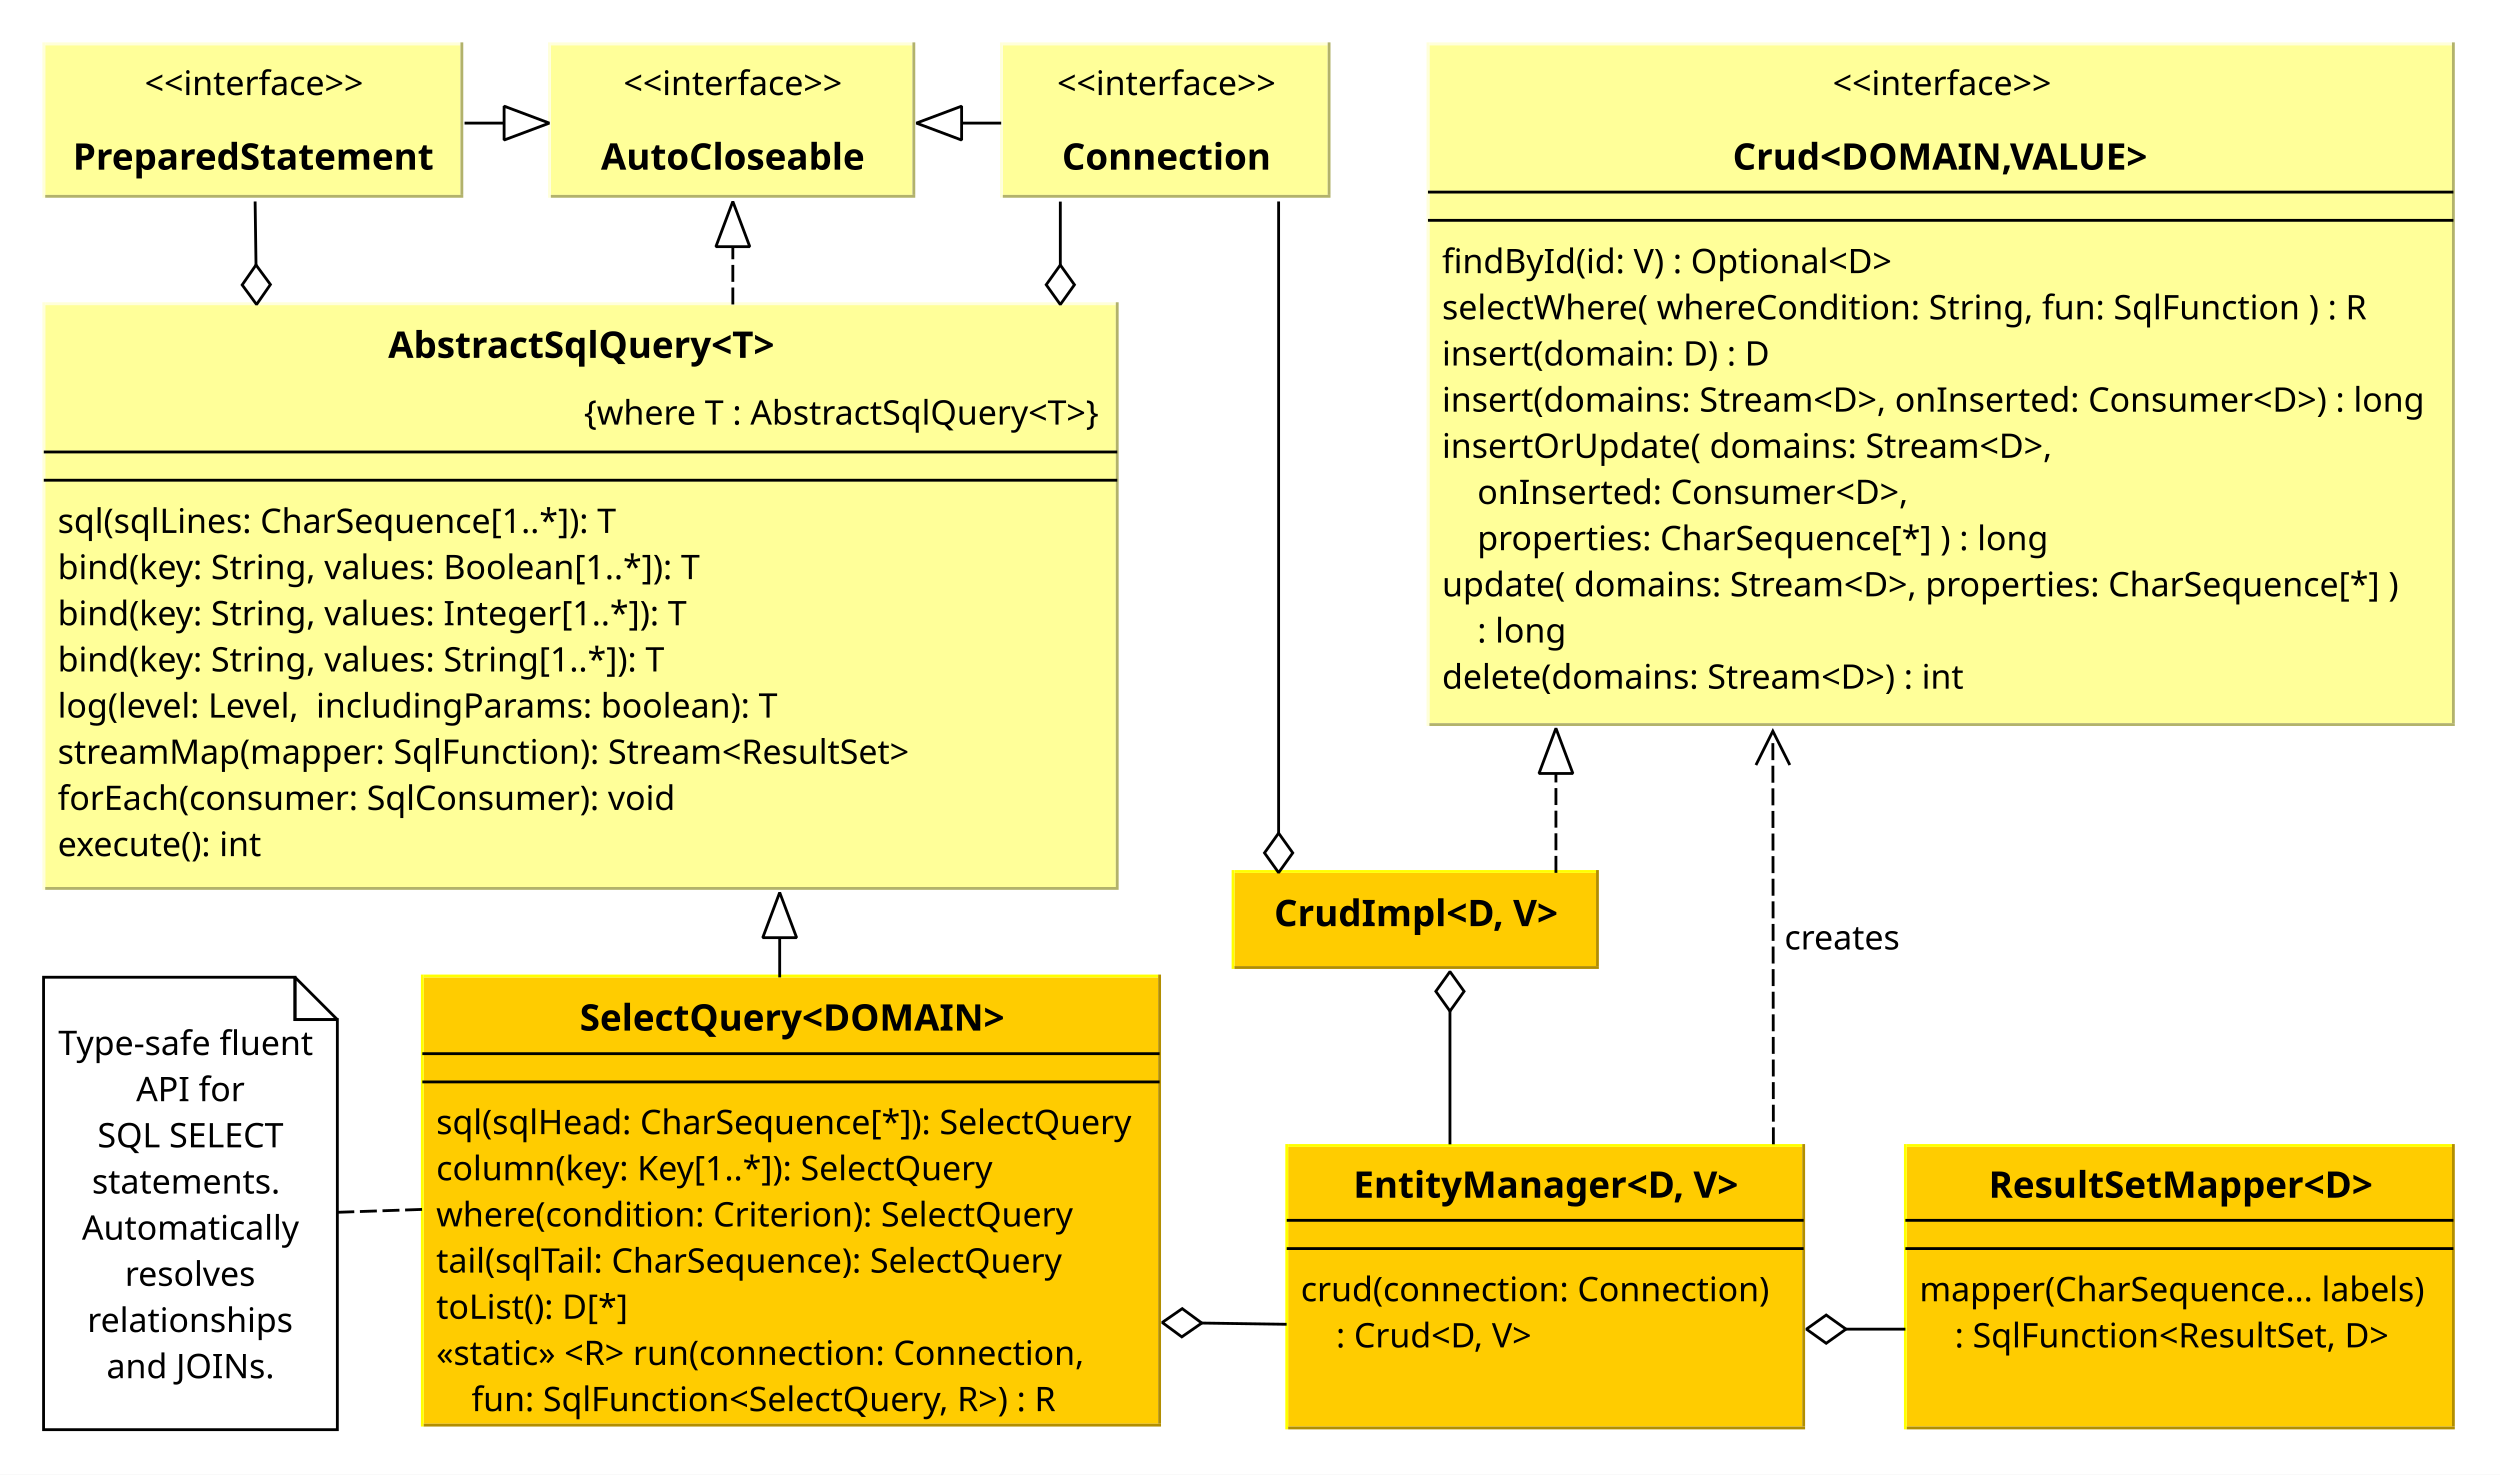
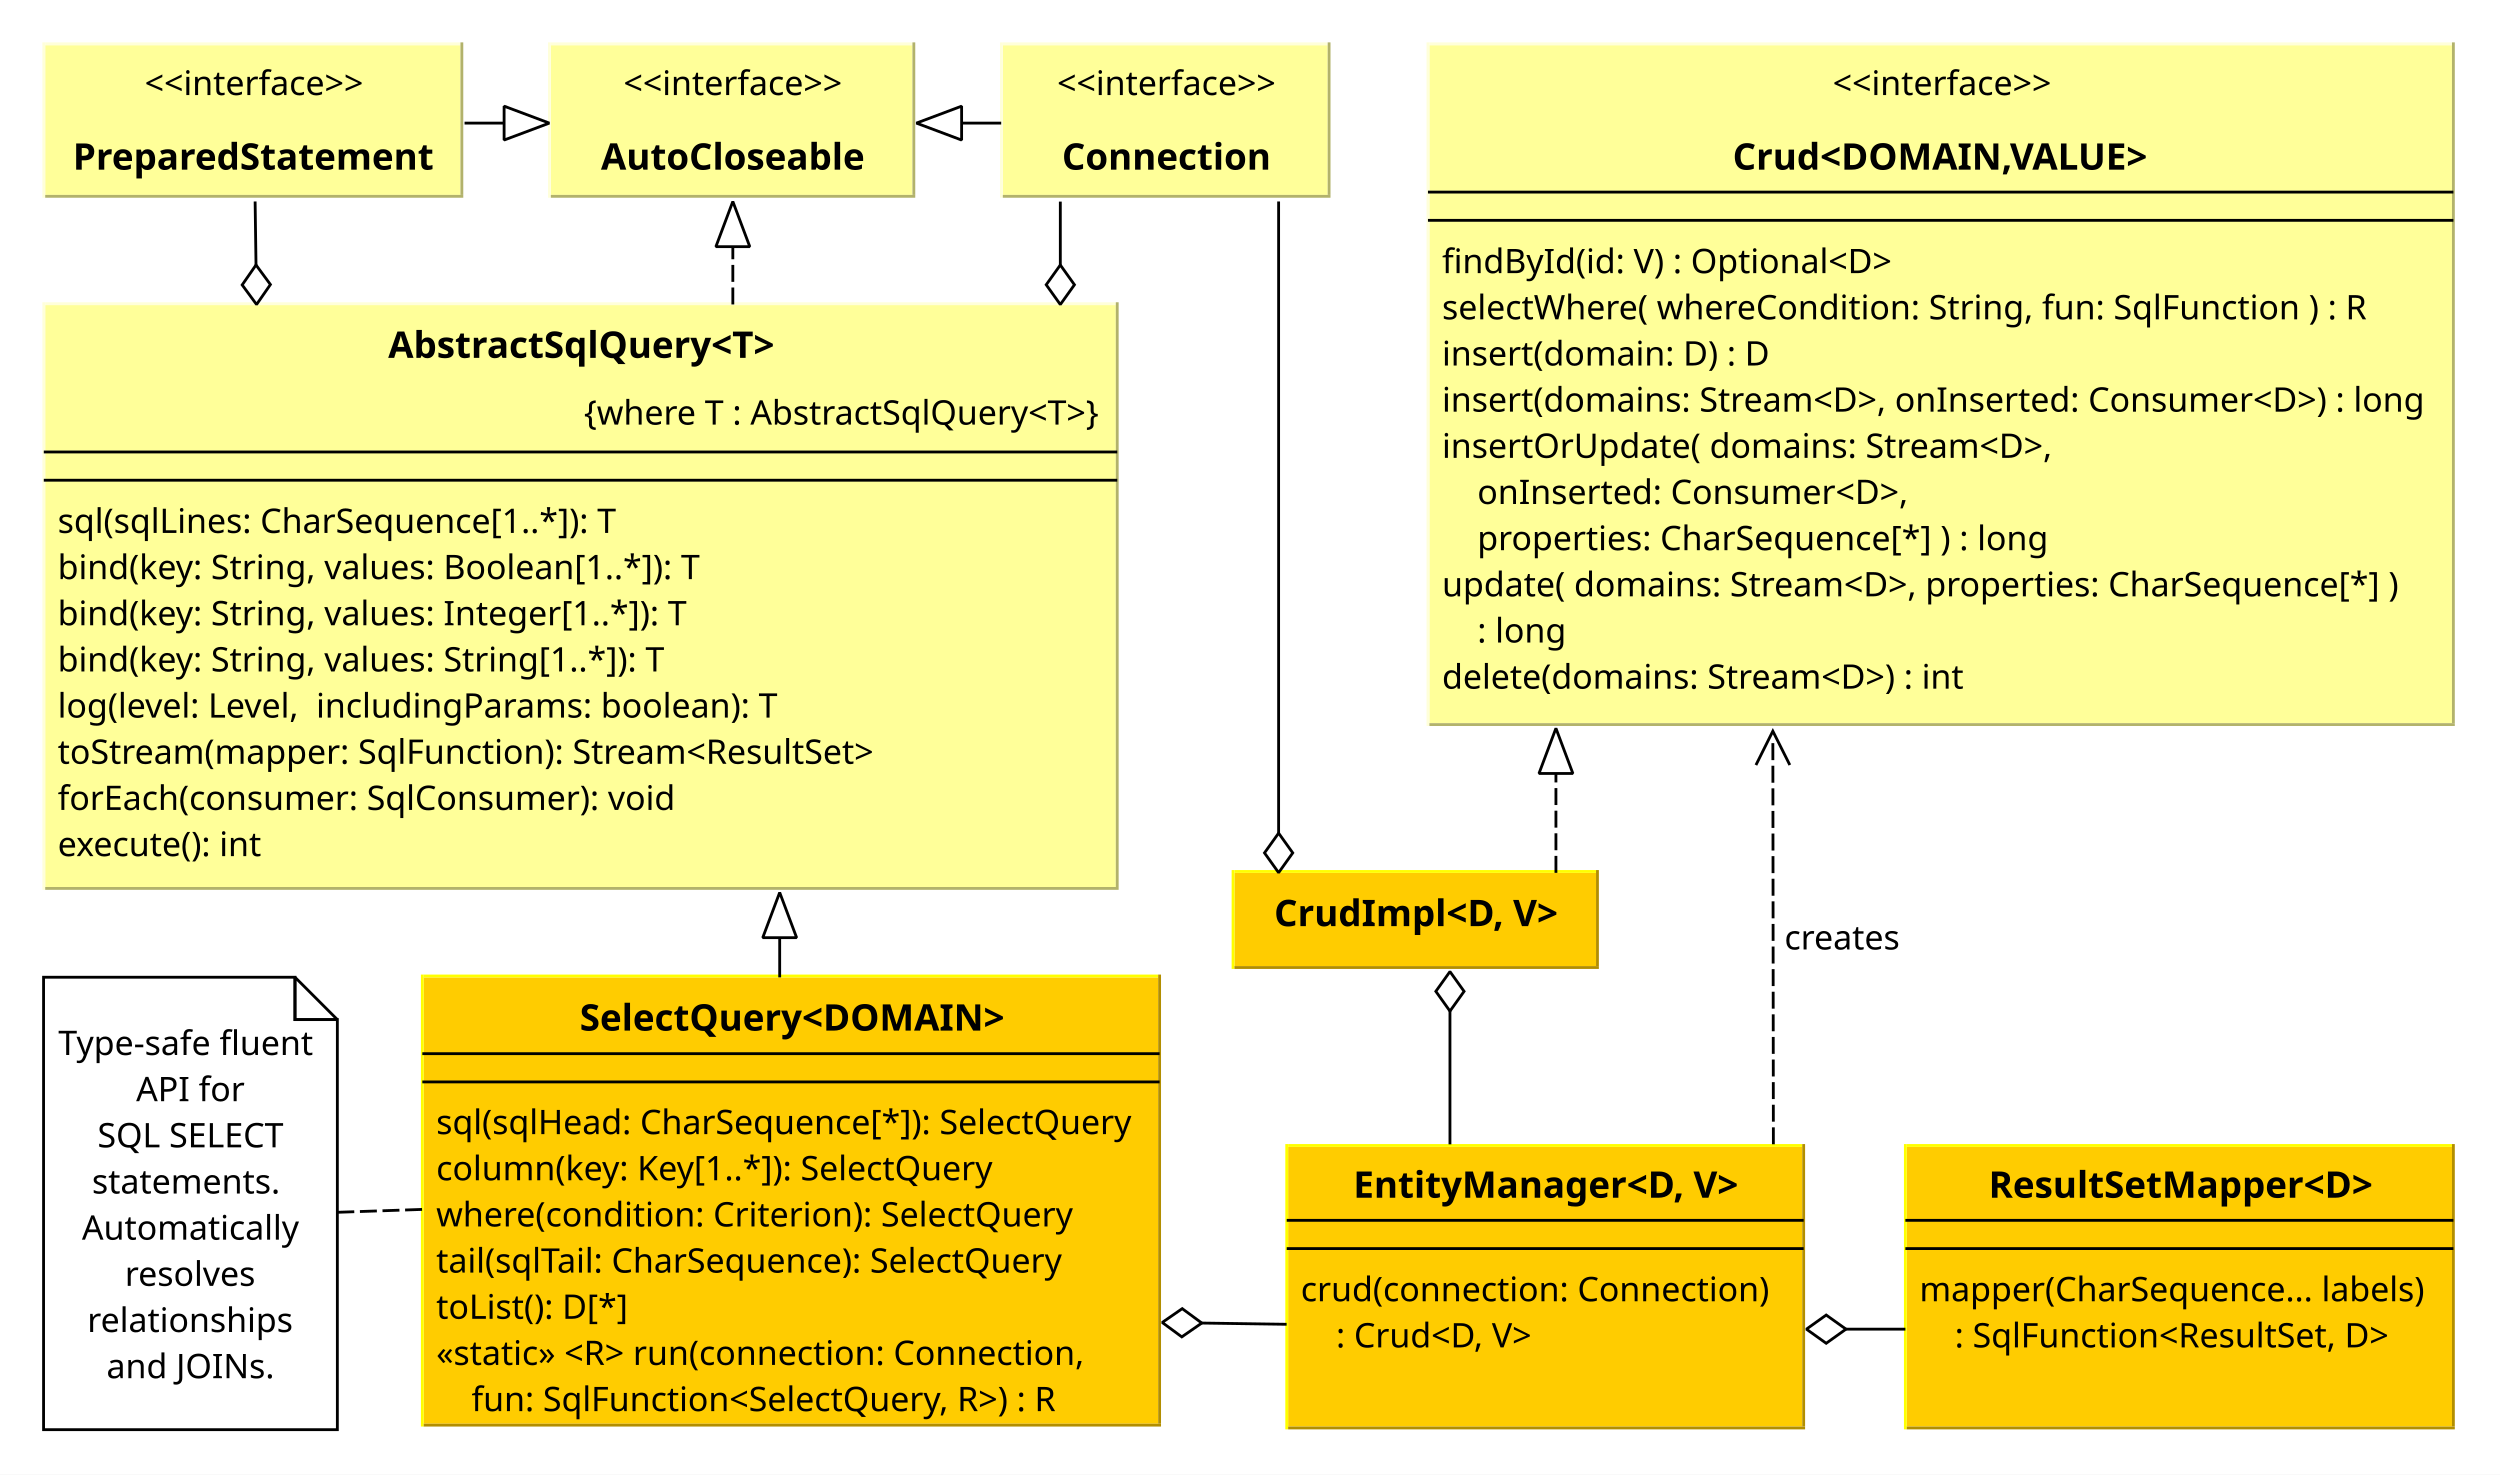
<svg xmlns="http://www.w3.org/2000/svg" fill-opacity="1" color-rendering="auto" color-interpolation="auto" text-rendering="auto" stroke="black" stroke-linecap="square" width="885" stroke-miterlimit="10" shape-rendering="auto" stroke-opacity="1" fill="black" stroke-dasharray="none" font-weight="normal" stroke-width="1" height="522" font-family="'Dialog'" font-style="normal" stroke-linejoin="miter" font-size="12px" stroke-dashoffset="0" image-rendering="auto">
  <defs id="genericDefs" />
  <g>
    <defs id="defs1">
      <clipPath clipPathUnits="userSpaceOnUse" id="clipPath1">
        <path d="M0 0 L885 0 L885 522 L0 522 L0 0 Z" />
      </clipPath>
      <clipPath clipPathUnits="userSpaceOnUse" id="clipPath2">
        <path d="M255 266 L1140 266 L1140 788 L255 788 L255 266 Z" />
      </clipPath>
      <clipPath clipPathUnits="userSpaceOnUse" id="clipPath3">
        <path d="M710 671 L710 772 L894 772 L894 671 Z" />
      </clipPath>
      <clipPath clipPathUnits="userSpaceOnUse" id="clipPath4">
        <path d="M929 671 L929 772 L1124 772 L1124 671 Z" />
      </clipPath>
      <clipPath clipPathUnits="userSpaceOnUse" id="clipPath5">
        <path d="M270 373 L270 581 L651 581 L651 373 Z" />
      </clipPath>
      <clipPath clipPathUnits="userSpaceOnUse" id="clipPath6">
        <path d="M449 281 L449 336 L579 336 L579 281 Z" />
      </clipPath>
      <clipPath clipPathUnits="userSpaceOnUse" id="clipPath7">
        <path d="M760 281 L760 523 L1124 523 L1124 281 Z" />
      </clipPath>
      <clipPath clipPathUnits="userSpaceOnUse" id="clipPath8">
        <path d="M609 281 L609 336 L726 336 L726 281 Z" />
      </clipPath>
      <clipPath clipPathUnits="userSpaceOnUse" id="clipPath9">
        <path d="M691 574 L691 609 L821 609 L821 574 Z" />
      </clipPath>
      <clipPath clipPathUnits="userSpaceOnUse" id="clipPath10">
        <path d="M270 281 L270 336 L419 336 L419 281 Z" />
      </clipPath>
      <clipPath clipPathUnits="userSpaceOnUse" id="clipPath11">
        <path d="M404 611 L404 771 L666 771 L666 611 Z" />
      </clipPath>
    </defs>
    <g fill="white" text-rendering="geometricPrecision" shape-rendering="geometricPrecision" transform="translate(-255,-266)" stroke="white">
      <rect x="255" width="885" height="522" y="266" clip-path="url(#clipPath2)" stroke="none" />
    </g>
    <g fill="rgb(255,204,0)" text-rendering="geometricPrecision" shape-rendering="geometricPrecision" transform="matrix(1,0,0,1,-255,-266)" stroke="rgb(255,204,0)">
      <rect x="711" width="182" height="99" y="672" clip-path="url(#clipPath2)" stroke="none" />
      <rect x="710" y="671" clip-path="url(#clipPath2)" fill="yellow" width="1" height="101" stroke="none" />
      <rect x="711" y="671" clip-path="url(#clipPath2)" fill="yellow" width="182" height="1" stroke="none" />
      <rect x="711" y="771" clip-path="url(#clipPath2)" fill="rgb(178,142,0)" width="183" height="1" stroke="none" />
      <rect x="893" y="671" clip-path="url(#clipPath2)" fill="rgb(178,142,0)" width="1" height="100" stroke="none" />
    </g>
    <g font-size="13px" stroke-linecap="butt" transform="matrix(1,0,0,1,-255,-266)" text-rendering="geometricPrecision" font-family="sans-serif" shape-rendering="geometricPrecision" font-weight="bold" stroke-miterlimit="1.45">
      <text x="734.079" xml:space="preserve" y="689.999" clip-path="url(#clipPath3)" stroke="none">EntityManager&lt;D, V&gt;</text>
    </g>
    <g text-rendering="geometricPrecision" shape-rendering="geometricPrecision" transform="matrix(1,0,0,1,-255,-266)">
      <line y2="698" fill="none" x1="711" clip-path="url(#clipPath3)" x2="893" y1="698" />
      <line y2="708" fill="none" x1="711" clip-path="url(#clipPath3)" x2="893" y1="708" />
      <text stroke-linecap="butt" x="715.485" y="726.636" clip-path="url(#clipPath3)" font-family="sans-serif" stroke="none" stroke-miterlimit="1.45" xml:space="preserve">crud(connection: Connection) </text>
      <text stroke-linecap="butt" x="715.485" y="742.98" clip-path="url(#clipPath3)" font-family="sans-serif" stroke="none" stroke-miterlimit="1.45" xml:space="preserve">    : Crud&lt;D, V&gt;</text>
      <rect x="930" y="672" clip-path="url(#clipPath2)" fill="rgb(255,204,0)" width="193" height="99" stroke="none" />
      <rect x="929" y="671" clip-path="url(#clipPath2)" fill="yellow" width="1" height="101" stroke="none" />
      <rect x="930" y="671" clip-path="url(#clipPath2)" fill="yellow" width="193" height="1" stroke="none" />
      <rect x="930" y="771" clip-path="url(#clipPath2)" fill="rgb(178,142,0)" width="194" height="1" stroke="none" />
      <rect x="1123" y="671" clip-path="url(#clipPath2)" fill="rgb(178,142,0)" width="1" height="100" stroke="none" />
    </g>
    <g font-size="13px" stroke-linecap="butt" transform="matrix(1,0,0,1,-255,-266)" text-rendering="geometricPrecision" font-family="sans-serif" shape-rendering="geometricPrecision" font-weight="bold" stroke-miterlimit="1.45">
      <text x="958.982" xml:space="preserve" y="689.999" clip-path="url(#clipPath4)" stroke="none">ResultSetMapper&lt;D&gt;</text>
    </g>
    <g text-rendering="geometricPrecision" shape-rendering="geometricPrecision" transform="matrix(1,0,0,1,-255,-266)">
      <line y2="698" fill="none" x1="930" clip-path="url(#clipPath4)" x2="1123" y1="698" />
      <line y2="708" fill="none" x1="930" clip-path="url(#clipPath4)" x2="1123" y1="708" />
      <text stroke-linecap="butt" x="934.485" y="726.636" clip-path="url(#clipPath4)" font-family="sans-serif" stroke="none" stroke-miterlimit="1.45" xml:space="preserve">mapper(CharSequence... labels)</text>
      <text stroke-linecap="butt" x="934.485" y="742.98" clip-path="url(#clipPath4)" font-family="sans-serif" stroke="none" stroke-miterlimit="1.45" xml:space="preserve">    : SqlFunction&lt;ResultSet, D&gt;</text>
      <rect x="271" y="374" clip-path="url(#clipPath2)" fill="rgb(255,255,153)" width="379" height="206" stroke="none" />
      <rect x="270" y="373" clip-path="url(#clipPath2)" fill="rgb(255,255,218)" width="1" height="208" stroke="none" />
      <rect x="271" y="373" clip-path="url(#clipPath2)" fill="rgb(255,255,218)" width="379" height="1" stroke="none" />
      <rect x="271" y="580" clip-path="url(#clipPath2)" fill="rgb(178,178,107)" width="380" height="1" stroke="none" />
      <rect x="650" y="373" clip-path="url(#clipPath2)" fill="rgb(178,178,107)" width="1" height="207" stroke="none" />
    </g>
    <g font-size="13px" stroke-linecap="butt" transform="matrix(1,0,0,1,-255,-266)" text-rendering="geometricPrecision" font-family="sans-serif" shape-rendering="geometricPrecision" font-weight="bold" stroke-miterlimit="1.45">
      <text x="392.419" xml:space="preserve" y="392.679" clip-path="url(#clipPath5)" stroke="none">AbstractSqlQuery&lt;T&gt;</text>
      <text x="461.709" font-size="12px" y="416.316" clip-path="url(#clipPath5)" stroke="none" font-weight="normal" xml:space="preserve">{where T : AbstractSqlQuery&lt;T&gt;}</text>
    </g>
    <g text-rendering="geometricPrecision" shape-rendering="geometricPrecision" transform="matrix(1,0,0,1,-255,-266)">
      <line y2="426" fill="none" x1="271" clip-path="url(#clipPath5)" x2="650" y1="426" />
      <line y2="436" fill="none" x1="271" clip-path="url(#clipPath5)" x2="650" y1="436" />
      <text stroke-linecap="butt" x="275.423" y="454.66" clip-path="url(#clipPath5)" font-family="sans-serif" stroke="none" stroke-miterlimit="1.45" xml:space="preserve">sql(sqlLines: CharSequence[1..*]): T</text>
      <text stroke-linecap="butt" x="275.423" y="471.004" clip-path="url(#clipPath5)" font-family="sans-serif" stroke="none" stroke-miterlimit="1.45" xml:space="preserve">bind(key: String, values: Boolean[1..*]): T</text>
      <text stroke-linecap="butt" x="275.423" y="487.348" clip-path="url(#clipPath5)" font-family="sans-serif" stroke="none" stroke-miterlimit="1.45" xml:space="preserve">bind(key: String, values: Integer[1..*]): T</text>
      <text stroke-linecap="butt" x="275.423" y="503.693" clip-path="url(#clipPath5)" font-family="sans-serif" stroke="none" stroke-miterlimit="1.45" xml:space="preserve">bind(key: String, values: String[1..*]): T</text>
      <text stroke-linecap="butt" x="275.423" y="520.037" clip-path="url(#clipPath5)" font-family="sans-serif" stroke="none" stroke-miterlimit="1.45" xml:space="preserve">log(level: Level,  includingParams: boolean): T</text>
-       <text stroke-linecap="butt" x="275.423" y="536.381" clip-path="url(#clipPath5)" font-family="sans-serif" stroke="none" stroke-miterlimit="1.45" xml:space="preserve">streamMap(mapper: SqlFunction): Stream&lt;ResultSet&gt;</text>
+       <text stroke-linecap="butt" x="275.423" y="536.381" clip-path="url(#clipPath5)" font-family="sans-serif" stroke="none" stroke-miterlimit="1.45" xml:space="preserve">toStream(mapper: SqlFunction): Stream&lt;ResultSet&gt;</text>
      <text stroke-linecap="butt" x="275.423" y="552.725" clip-path="url(#clipPath5)" font-family="sans-serif" stroke="none" stroke-miterlimit="1.45" xml:space="preserve">forEach(consumer: SqlConsumer): void</text>
      <text stroke-linecap="butt" x="275.423" y="569.069" clip-path="url(#clipPath5)" font-family="sans-serif" stroke="none" stroke-miterlimit="1.45" xml:space="preserve">execute(): int</text>
      <rect x="450" y="282" clip-path="url(#clipPath2)" fill="rgb(255,255,153)" width="128" height="53" stroke="none" />
      <rect x="449" y="281" clip-path="url(#clipPath2)" fill="rgb(255,255,218)" width="1" height="55" stroke="none" />
      <rect x="450" y="281" clip-path="url(#clipPath2)" fill="rgb(255,255,218)" width="128" height="1" stroke="none" />
      <rect x="450" y="335" clip-path="url(#clipPath2)" fill="rgb(178,178,107)" width="129" height="1" stroke="none" />
      <rect x="578" y="281" clip-path="url(#clipPath2)" fill="rgb(178,178,107)" width="1" height="54" stroke="none" />
      <text stroke-linecap="butt" x="475.716" y="299.648" clip-path="url(#clipPath6)" font-family="sans-serif" stroke="none" stroke-miterlimit="1.45" xml:space="preserve">&lt;&lt;interface&gt;&gt;</text>
    </g>
    <g font-size="13px" stroke-linecap="butt" transform="matrix(1,0,0,1,-255,-266)" text-rendering="geometricPrecision" font-family="sans-serif" shape-rendering="geometricPrecision" font-weight="bold" stroke-miterlimit="1.45">
      <text x="467.74" xml:space="preserve" y="326.061" clip-path="url(#clipPath6)" stroke="none">AutoCloseable</text>
    </g>
    <g fill="rgb(255,255,153)" text-rendering="geometricPrecision" shape-rendering="geometricPrecision" transform="matrix(1,0,0,1,-255,-266)" stroke="rgb(255,255,153)">
      <rect x="761" width="362" height="240" y="282" clip-path="url(#clipPath2)" stroke="none" />
      <rect x="760" y="281" clip-path="url(#clipPath2)" fill="rgb(255,255,218)" width="1" height="242" stroke="none" />
      <rect x="761" y="281" clip-path="url(#clipPath2)" fill="rgb(255,255,218)" width="362" height="1" stroke="none" />
      <rect x="761" y="522" clip-path="url(#clipPath2)" fill="rgb(178,178,107)" width="363" height="1" stroke="none" />
      <rect x="1123" y="281" clip-path="url(#clipPath2)" fill="rgb(178,178,107)" width="1" height="241" stroke="none" />
    </g>
    <g text-rendering="geometricPrecision" stroke-miterlimit="1.45" shape-rendering="geometricPrecision" font-family="sans-serif" transform="matrix(1,0,0,1,-255,-266)" stroke-linecap="butt">
      <text x="903.779" xml:space="preserve" y="299.648" clip-path="url(#clipPath7)" stroke="none">&lt;&lt;interface&gt;&gt;</text>
      <text x="868.372" font-size="13px" y="326.061" clip-path="url(#clipPath7)" stroke="none" font-weight="bold" xml:space="preserve">Crud&lt;DOMAIN,VALUE&gt;</text>
      <line stroke-linecap="square" clip-path="url(#clipPath7)" fill="none" x1="761" x2="1123" y1="334" y2="334" stroke-miterlimit="10" />
      <line stroke-linecap="square" clip-path="url(#clipPath7)" fill="none" x1="761" x2="1123" y1="344" y2="344" stroke-miterlimit="10" />
      <text x="765.485" xml:space="preserve" y="362.698" clip-path="url(#clipPath7)" stroke="none">findById(id: V) : Optional&lt;D&gt;</text>
      <text x="765.485" xml:space="preserve" y="379.042" clip-path="url(#clipPath7)" stroke="none">selectWhere( whereCondition: String, fun: SqlFunction ) : R</text>
      <text x="765.485" xml:space="preserve" y="395.386" clip-path="url(#clipPath7)" stroke="none">insert(domain: D) : D</text>
      <text x="765.485" xml:space="preserve" y="411.731" clip-path="url(#clipPath7)" stroke="none">insert(domains: Stream&lt;D&gt;, onInserted: Consumer&lt;D&gt;) : long</text>
      <text x="765.485" xml:space="preserve" y="428.075" clip-path="url(#clipPath7)" stroke="none">insertOrUpdate( domains: Stream&lt;D&gt;,</text>
      <text x="765.485" xml:space="preserve" y="444.419" clip-path="url(#clipPath7)" stroke="none">    onInserted: Consumer&lt;D&gt;,</text>
      <text x="765.485" xml:space="preserve" y="460.763" clip-path="url(#clipPath7)" stroke="none">    properties: CharSequence[*] ) : long</text>
      <text x="765.485" xml:space="preserve" y="477.107" clip-path="url(#clipPath7)" stroke="none">update( domains: Stream&lt;D&gt;, properties: CharSequence[*] )</text>
      <text x="765.485" xml:space="preserve" y="493.451" clip-path="url(#clipPath7)" stroke="none">    : long</text>
      <text x="765.485" xml:space="preserve" y="509.795" clip-path="url(#clipPath7)" stroke="none">delete(domains: Stream&lt;D&gt;) : int</text>
    </g>
    <g fill="rgb(255,255,153)" text-rendering="geometricPrecision" shape-rendering="geometricPrecision" transform="matrix(1,0,0,1,-255,-266)" stroke="rgb(255,255,153)">
      <rect x="610" width="115" height="53" y="282" clip-path="url(#clipPath2)" stroke="none" />
      <rect x="609" y="281" clip-path="url(#clipPath2)" fill="rgb(255,255,218)" width="1" height="55" stroke="none" />
      <rect x="610" y="281" clip-path="url(#clipPath2)" fill="rgb(255,255,218)" width="115" height="1" stroke="none" />
      <rect x="610" y="335" clip-path="url(#clipPath2)" fill="rgb(178,178,107)" width="116" height="1" stroke="none" />
      <rect x="725" y="281" clip-path="url(#clipPath2)" fill="rgb(178,178,107)" width="1" height="54" stroke="none" />
    </g>
    <g text-rendering="geometricPrecision" stroke-miterlimit="1.45" shape-rendering="geometricPrecision" font-family="sans-serif" transform="matrix(1,0,0,1,-255,-266)" stroke-linecap="butt">
      <text x="629.216" xml:space="preserve" y="299.648" clip-path="url(#clipPath8)" stroke="none">&lt;&lt;interface&gt;&gt;</text>
      <text x="630.938" font-size="13px" y="326.061" clip-path="url(#clipPath8)" stroke="none" font-weight="bold" xml:space="preserve">Connection</text>
    </g>
    <g fill="rgb(255,204,0)" text-rendering="geometricPrecision" shape-rendering="geometricPrecision" transform="matrix(1,0,0,1,-255,-266)" stroke="rgb(255,204,0)">
      <rect x="692" width="128" height="33" y="575" clip-path="url(#clipPath2)" stroke="none" />
      <rect x="691" y="574" clip-path="url(#clipPath2)" fill="yellow" width="1" height="35" stroke="none" />
      <rect x="692" y="574" clip-path="url(#clipPath2)" fill="yellow" width="128" height="1" stroke="none" />
      <rect x="692" y="608" clip-path="url(#clipPath2)" fill="rgb(178,142,0)" width="129" height="1" stroke="none" />
      <rect x="820" y="574" clip-path="url(#clipPath2)" fill="rgb(178,142,0)" width="1" height="34" stroke="none" />
    </g>
    <g font-size="13px" stroke-linecap="butt" transform="matrix(1,0,0,1,-255,-266)" text-rendering="geometricPrecision" font-family="sans-serif" shape-rendering="geometricPrecision" font-weight="bold" stroke-miterlimit="1.45">
      <text x="706.049" xml:space="preserve" y="593.858" clip-path="url(#clipPath9)" stroke="none">CrudImpl&lt;D, V&gt;</text>
    </g>
    <g fill="rgb(255,255,153)" text-rendering="geometricPrecision" shape-rendering="geometricPrecision" transform="matrix(1,0,0,1,-255,-266)" stroke="rgb(255,255,153)">
      <rect x="271" width="147" height="53" y="282" clip-path="url(#clipPath2)" stroke="none" />
      <rect x="270" y="281" clip-path="url(#clipPath2)" fill="rgb(255,255,218)" width="1" height="55" stroke="none" />
      <rect x="271" y="281" clip-path="url(#clipPath2)" fill="rgb(255,255,218)" width="147" height="1" stroke="none" />
      <rect x="271" y="335" clip-path="url(#clipPath2)" fill="rgb(178,178,107)" width="148" height="1" stroke="none" />
      <rect x="418" y="281" clip-path="url(#clipPath2)" fill="rgb(178,178,107)" width="1" height="54" stroke="none" />
    </g>
    <g text-rendering="geometricPrecision" stroke-miterlimit="1.45" shape-rendering="geometricPrecision" font-family="sans-serif" transform="matrix(1,0,0,1,-255,-266)" stroke-linecap="butt">
      <text x="306.216" xml:space="preserve" y="299.648" clip-path="url(#clipPath10)" stroke="none">&lt;&lt;interface&gt;&gt;</text>
      <text x="280.793" font-size="13px" y="326.061" clip-path="url(#clipPath10)" stroke="none" font-weight="bold" xml:space="preserve">PreparedStatement</text>
    </g>
    <g fill="rgb(255,204,0)" text-rendering="geometricPrecision" shape-rendering="geometricPrecision" transform="matrix(1,0,0,1,-255,-266)" stroke="rgb(255,204,0)">
      <rect x="405" width="260" height="158" y="612" clip-path="url(#clipPath2)" stroke="none" />
      <rect x="404" y="611" clip-path="url(#clipPath2)" fill="yellow" width="1" height="160" stroke="none" />
      <rect x="405" y="611" clip-path="url(#clipPath2)" fill="yellow" width="260" height="1" stroke="none" />
      <rect x="405" y="770" clip-path="url(#clipPath2)" fill="rgb(178,142,0)" width="261" height="1" stroke="none" />
      <rect x="665" y="611" clip-path="url(#clipPath2)" fill="rgb(178,142,0)" width="1" height="159" stroke="none" />
    </g>
    <g font-size="13px" stroke-linecap="butt" transform="matrix(1,0,0,1,-255,-266)" text-rendering="geometricPrecision" font-family="sans-serif" shape-rendering="geometricPrecision" font-weight="bold" stroke-miterlimit="1.45">
      <text x="460.23" xml:space="preserve" y="630.839" clip-path="url(#clipPath11)" stroke="none">SelectQuery&lt;DOMAIN&gt;</text>
    </g>
    <g text-rendering="geometricPrecision" shape-rendering="geometricPrecision" transform="matrix(1,0,0,1,-255,-266)">
      <line y2="639" fill="none" x1="405" clip-path="url(#clipPath11)" x2="665" y1="639" />
      <line y2="649" fill="none" x1="405" clip-path="url(#clipPath11)" x2="665" y1="649" />
      <text stroke-linecap="butt" x="409.423" y="667.476" clip-path="url(#clipPath11)" font-family="sans-serif" stroke="none" stroke-miterlimit="1.45" xml:space="preserve">sql(sqlHead: CharSequence[*]): SelectQuery</text>
      <text stroke-linecap="butt" x="409.423" y="683.82" clip-path="url(#clipPath11)" font-family="sans-serif" stroke="none" stroke-miterlimit="1.45" xml:space="preserve">column(key: Key[1..*]): SelectQuery</text>
      <text stroke-linecap="butt" x="409.423" y="700.164" clip-path="url(#clipPath11)" font-family="sans-serif" stroke="none" stroke-miterlimit="1.45" xml:space="preserve">where(condition: Criterion): SelectQuery</text>
      <text stroke-linecap="butt" x="409.423" y="716.508" clip-path="url(#clipPath11)" font-family="sans-serif" stroke="none" stroke-miterlimit="1.45" xml:space="preserve">tail(sqlTail: CharSequence): SelectQuery</text>
      <text stroke-linecap="butt" x="409.423" y="732.852" clip-path="url(#clipPath11)" font-family="sans-serif" stroke="none" stroke-miterlimit="1.45" xml:space="preserve">toList(): D[*]</text>
      <text stroke-linecap="butt" x="409.423" y="749.197" clip-path="url(#clipPath11)" font-family="sans-serif" stroke="none" stroke-miterlimit="1.45" xml:space="preserve">«static» &lt;R&gt; run(connection: Connection,</text>
      <text stroke-linecap="butt" x="409.423" y="765.541" clip-path="url(#clipPath11)" font-family="sans-serif" stroke="none" stroke-miterlimit="1.45" xml:space="preserve">    fun: SqlFunction&lt;SelectQuery, R&gt;) : R</text>
      <path fill="none" stroke-miterlimit="1.45" d="M270.423 611.942 L359.423 611.942 L359.423 626.942 L374.423 626.942 L374.423 772.102 L270.423 772.102 Z" clip-path="url(#clipPath2)" stroke-linecap="butt" />
      <path fill="none" stroke-miterlimit="1.45" d="M359.423 611.942 L359.423 626.942 L374.423 626.942 Z" fill-rule="evenodd" clip-path="url(#clipPath2)" stroke-linecap="butt" />
      <text stroke-linecap="butt" x="275.634" y="639.474" clip-path="url(#clipPath2)" font-family="sans-serif" stroke="none" stroke-miterlimit="1.45" xml:space="preserve">Type-safe fluent </text>
      <text stroke-linecap="butt" x="303.192" y="655.818" clip-path="url(#clipPath2)" font-family="sans-serif" stroke="none" stroke-miterlimit="1.45" xml:space="preserve">API for</text>
      <text stroke-linecap="butt" x="289.5" y="672.162" clip-path="url(#clipPath2)" font-family="sans-serif" stroke="none" stroke-miterlimit="1.45" xml:space="preserve">SQL SELECT</text>
      <text stroke-linecap="butt" x="287.556" y="688.506" clip-path="url(#clipPath2)" font-family="sans-serif" stroke="none" stroke-miterlimit="1.45" xml:space="preserve">statements. </text>
      <text stroke-linecap="butt" x="283.992" y="704.85" clip-path="url(#clipPath2)" font-family="sans-serif" stroke="none" stroke-miterlimit="1.45" xml:space="preserve">Automatically</text>
      <text stroke-linecap="butt" x="299.202" y="721.194" clip-path="url(#clipPath2)" font-family="sans-serif" stroke="none" stroke-miterlimit="1.45" xml:space="preserve">resolves</text>
      <text stroke-linecap="butt" x="285.9" y="737.538" clip-path="url(#clipPath2)" font-family="sans-serif" stroke="none" stroke-miterlimit="1.45" xml:space="preserve">relationships</text>
      <text stroke-linecap="butt" x="292.698" y="753.882" clip-path="url(#clipPath2)" font-family="sans-serif" stroke="none" stroke-miterlimit="1.45" xml:space="preserve">and JOINs.</text>
      <path fill="none" stroke-miterlimit="1.45" d="M901.471 736.521 L929.509 736.521" clip-path="url(#clipPath2)" stroke-linecap="butt" />
    </g>
    <g stroke-linecap="butt" transform="matrix(1,0,0,1,-255,-266)" fill="white" text-rendering="geometricPrecision" shape-rendering="geometricPrecision" stroke="white" stroke-miterlimit="1.45">
      <path d="M894.471 736.521 L901.471 731.521 L908.471 736.521 L901.471 741.521 Z" stroke="none" clip-path="url(#clipPath2)" />
      <path fill="none" d="M894.471 736.521 L901.471 731.521 L908.471 736.521 L901.471 741.521 Z" clip-path="url(#clipPath2)" stroke="black" />
      <path fill="none" stroke-dasharray="6,2" d="M514.423 373.777 L514.423 352.321" clip-path="url(#clipPath2)" stroke="black" />
      <path stroke-dasharray="6,2" d="M514.423 337.321 L508.423 353.321 L520.423 353.321 Z" clip-path="url(#clipPath2)" stroke="none" />
      <path fill="none" d="M514.423 337.321 L508.423 353.321 L520.423 353.321 Z" clip-path="url(#clipPath2)" stroke="black" />
      <path fill="none" stroke-dasharray="6,2" d="M882.777 671.078 L882.59 528.823" clip-path="url(#clipPath2)" stroke="black" />
      <path fill="black" stroke-dasharray="6,2" d="M882.585 524.823 L876.601 536.831 L882.585 524.823 L888.601 536.816 Z" clip-path="url(#clipPath2)" stroke="none" />
    </g>
    <g text-rendering="geometricPrecision" shape-rendering="geometricPrecision" transform="matrix(1,0,0,1,-255,-266)">
      <path fill="none" d="M882.585 524.823 L876.601 536.831 L882.585 524.823 L888.601 536.816 Z" clip-path="url(#clipPath2)" />
      <text stroke-linecap="butt" x="886.694" y="602.117" clip-path="url(#clipPath2)" font-family="sans-serif" stroke="none" stroke-miterlimit="1.45" xml:space="preserve">creates</text>
      <path fill="none" stroke-miterlimit="1.45" d="M630.354 366.806 L630.354 337.368" clip-path="url(#clipPath2)" stroke-linecap="butt" />
    </g>
    <g stroke-linecap="butt" transform="matrix(1,0,0,1,-255,-266)" fill="white" text-rendering="geometricPrecision" shape-rendering="geometricPrecision" stroke="white" stroke-miterlimit="1.45">
      <path d="M630.354 373.806 L625.354 366.806 L630.354 359.806 L635.354 366.806 Z" stroke="none" clip-path="url(#clipPath2)" />
      <path fill="none" d="M630.354 373.806 L625.354 366.806 L630.354 359.806 L635.354 366.806 Z" clip-path="url(#clipPath2)" stroke="black" />
      <path fill="none" d="M609.423 309.58 L594.411 309.58" clip-path="url(#clipPath2)" stroke="black" />
      <path d="M579.411 309.58 L595.411 315.58 L595.411 303.58 Z" clip-path="url(#clipPath2)" stroke="none" />
      <path fill="none" d="M579.411 309.58 L595.411 315.58 L595.411 303.58 Z" clip-path="url(#clipPath2)" stroke="black" />
      <path fill="none" d="M768.285 616.94 L768.285 671.101" clip-path="url(#clipPath2)" stroke="black" />
      <path d="M768.285 609.94 L773.285 616.94 L768.285 623.94 L763.285 616.94 Z" clip-path="url(#clipPath2)" stroke="none" />
      <path fill="none" d="M768.285 609.94 L773.285 616.94 L768.285 623.94 L763.285 616.94 Z" clip-path="url(#clipPath2)" stroke="black" />
      <path fill="none" d="M707.629 567.924 L707.629 337.322" clip-path="url(#clipPath2)" stroke="black" />
      <path d="M707.629 574.924 L702.629 567.924 L707.629 560.924 L712.629 567.924 Z" clip-path="url(#clipPath2)" stroke="none" />
      <path fill="none" d="M707.629 574.924 L702.629 567.924 L707.629 560.924 L712.629 567.924 Z" clip-path="url(#clipPath2)" stroke="black" />
      <path fill="none" stroke-dasharray="6,2" d="M805.801 574.982 L805.801 538.812" clip-path="url(#clipPath2)" stroke="black" />
      <path stroke-dasharray="6,2" d="M805.801 523.812 L799.801 539.812 L811.801 539.812 Z" clip-path="url(#clipPath2)" stroke="none" />
      <path fill="none" d="M805.801 523.812 L799.801 539.812 L811.801 539.812 Z" clip-path="url(#clipPath2)" stroke="black" />
      <path fill="none" d="M345.727 366.792 L345.312 337.327" clip-path="url(#clipPath2)" stroke="black" />
      <path d="M345.825 373.791 L340.727 366.862 L345.628 359.793 L350.726 366.722 Z" clip-path="url(#clipPath2)" stroke="none" />
      <path fill="none" d="M345.825 373.791 L340.727 366.862 L345.628 359.793 L350.726 366.722 Z" clip-path="url(#clipPath2)" stroke="black" />
      <path fill="none" d="M419.451 309.58 L434.454 309.58" clip-path="url(#clipPath2)" stroke="black" />
      <path d="M449.454 309.58 L433.454 303.58 L433.454 315.58 Z" clip-path="url(#clipPath2)" stroke="none" />
      <path fill="none" d="M449.454 309.58 L433.454 303.58 L433.454 315.58 Z" clip-path="url(#clipPath2)" stroke="black" />
      <path fill="none" d="M531.009 611.983 L531.009 596.937" clip-path="url(#clipPath2)" stroke="black" />
      <path d="M531.009 581.937 L525.009 597.937 L537.009 597.937 Z" clip-path="url(#clipPath2)" stroke="none" />
      <path fill="none" d="M531.009 581.937 L525.009 597.937 L537.009 597.937 Z" clip-path="url(#clipPath2)" stroke="black" />
      <path fill="none" d="M673.429 734.257 L710.458 734.8" clip-path="url(#clipPath2)" stroke="black" />
      <path d="M666.429 734.154 L673.502 729.257 L680.428 734.359 L673.355 739.256 Z" clip-path="url(#clipPath2)" stroke="none" />
      <path fill="none" d="M666.429 734.154 L673.502 729.257 L680.428 734.359 L673.355 739.256 Z" clip-path="url(#clipPath2)" stroke="black" />
      <path fill="none" stroke-dasharray="6,2" d="M404.398 694.135 L374.405 695.154" clip-path="url(#clipPath2)" stroke="black" />
    </g>
  </g>
</svg>
